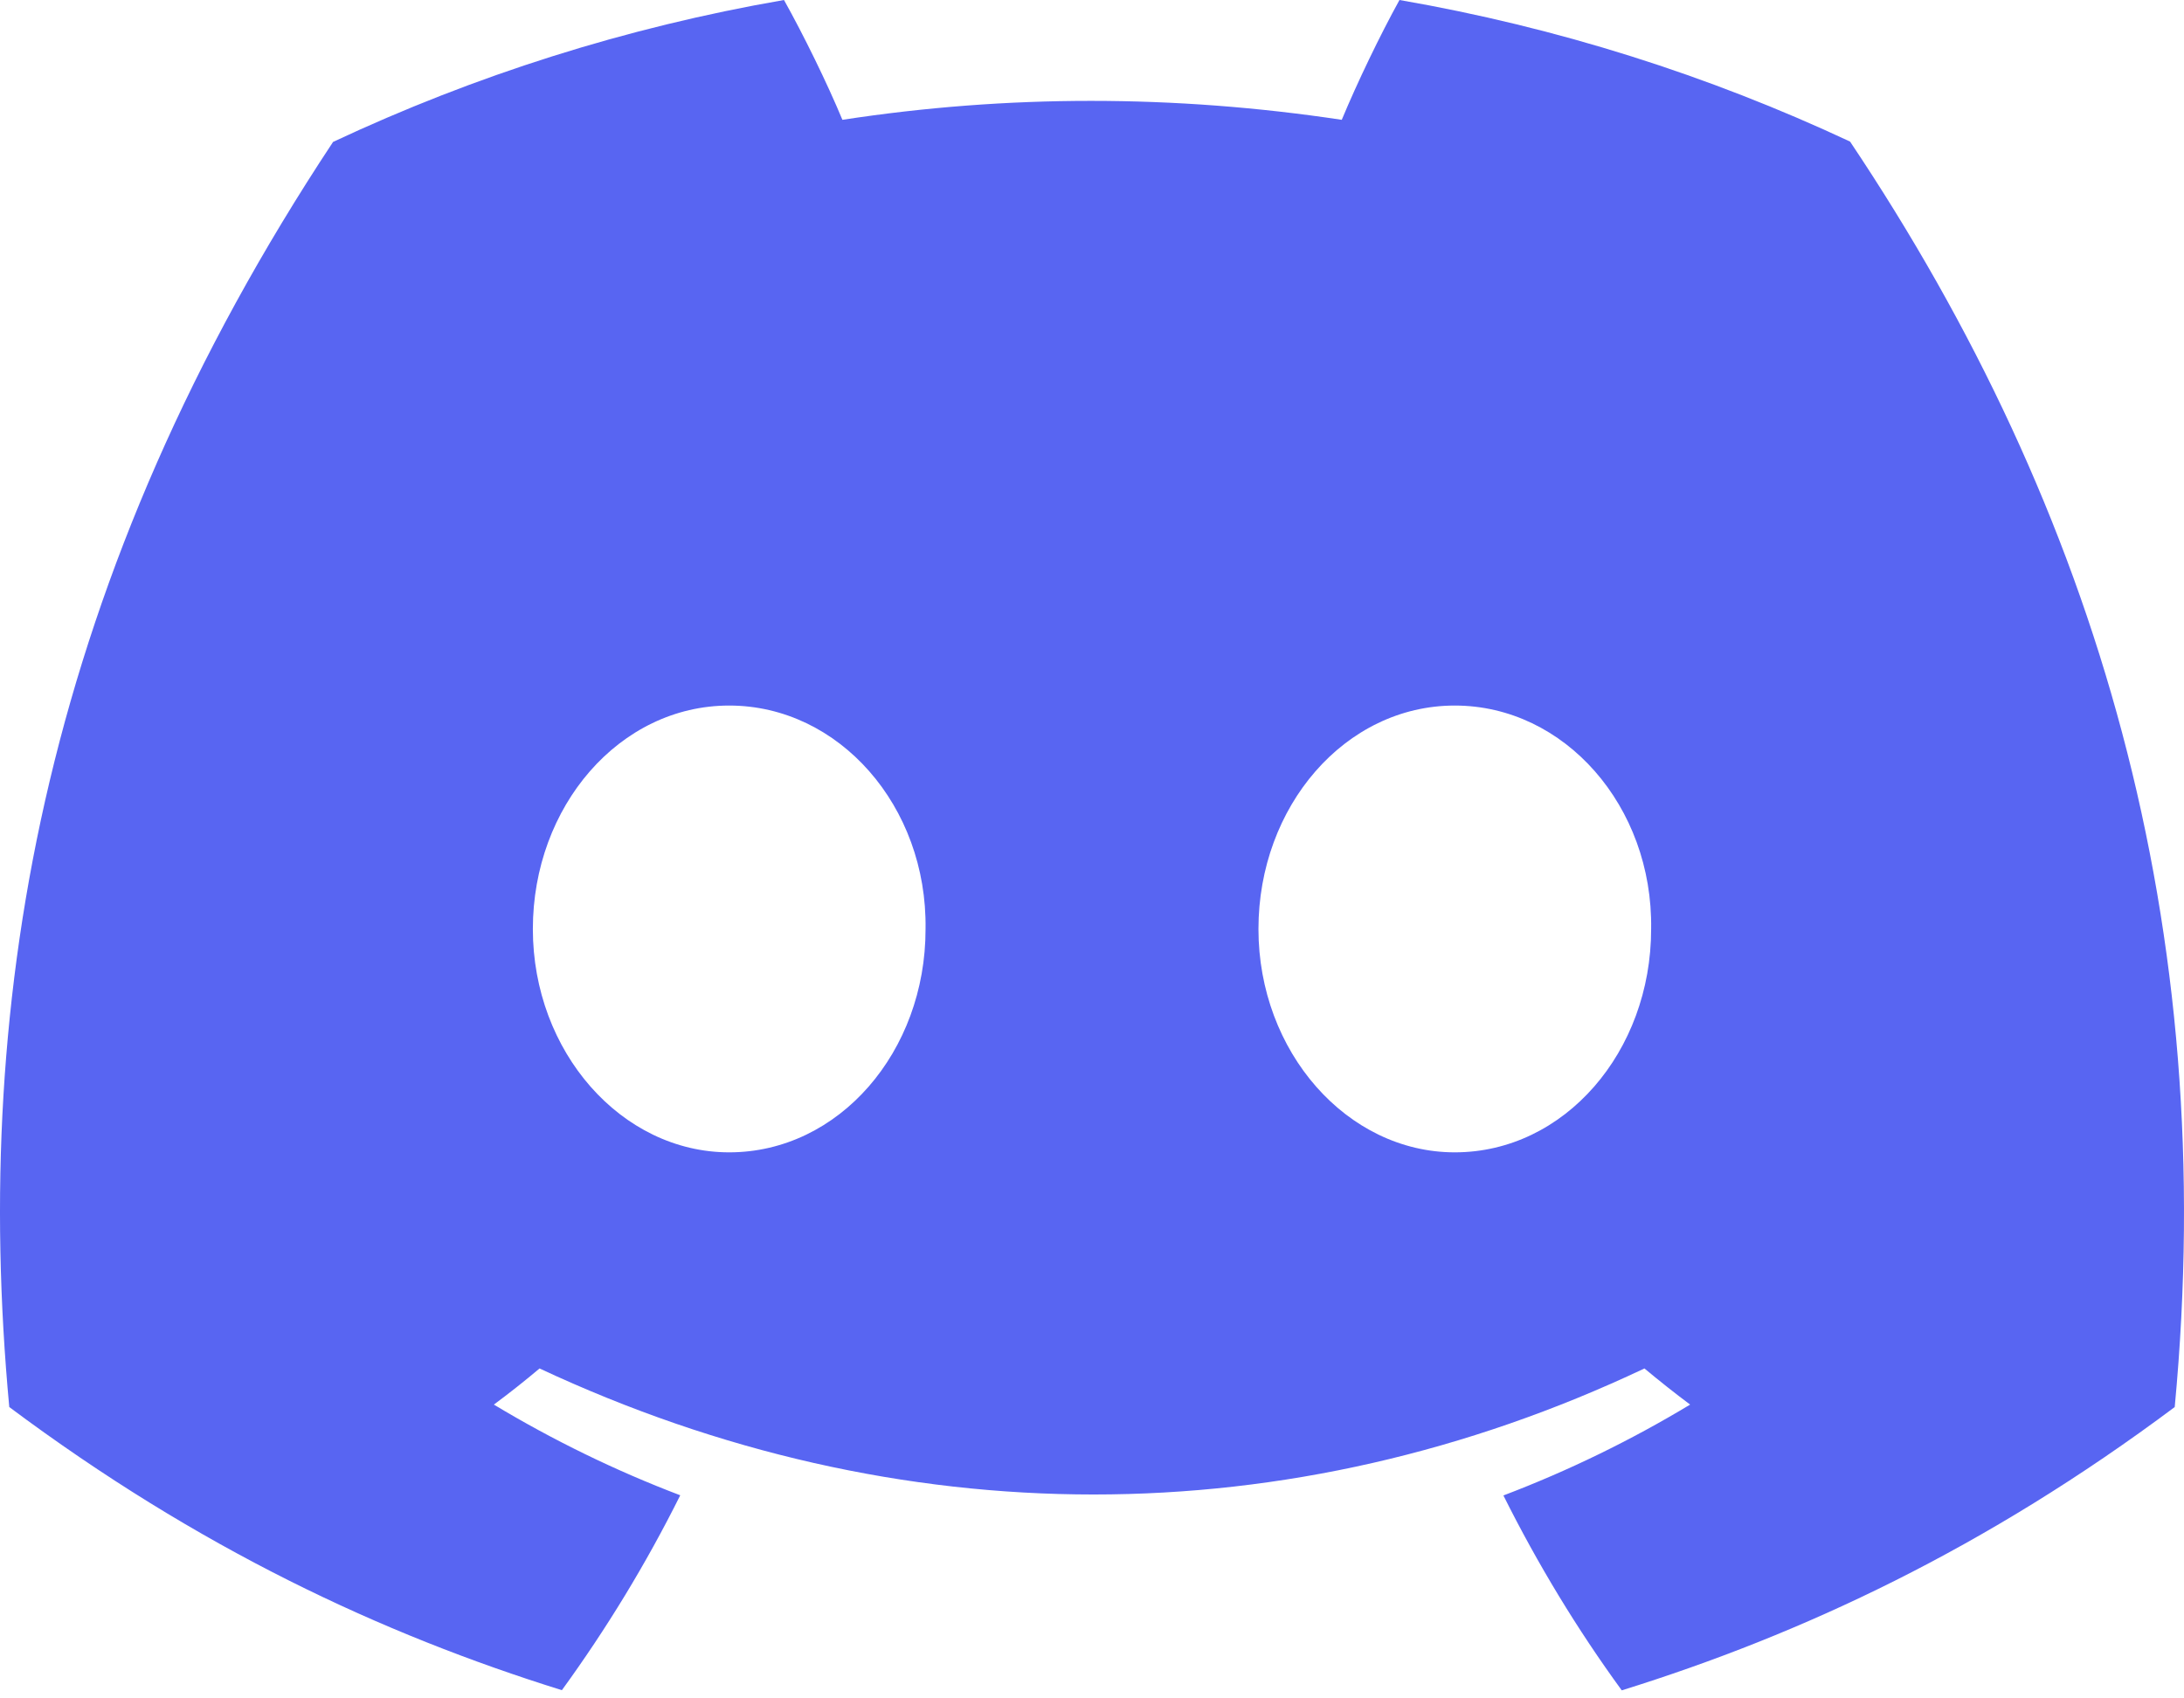
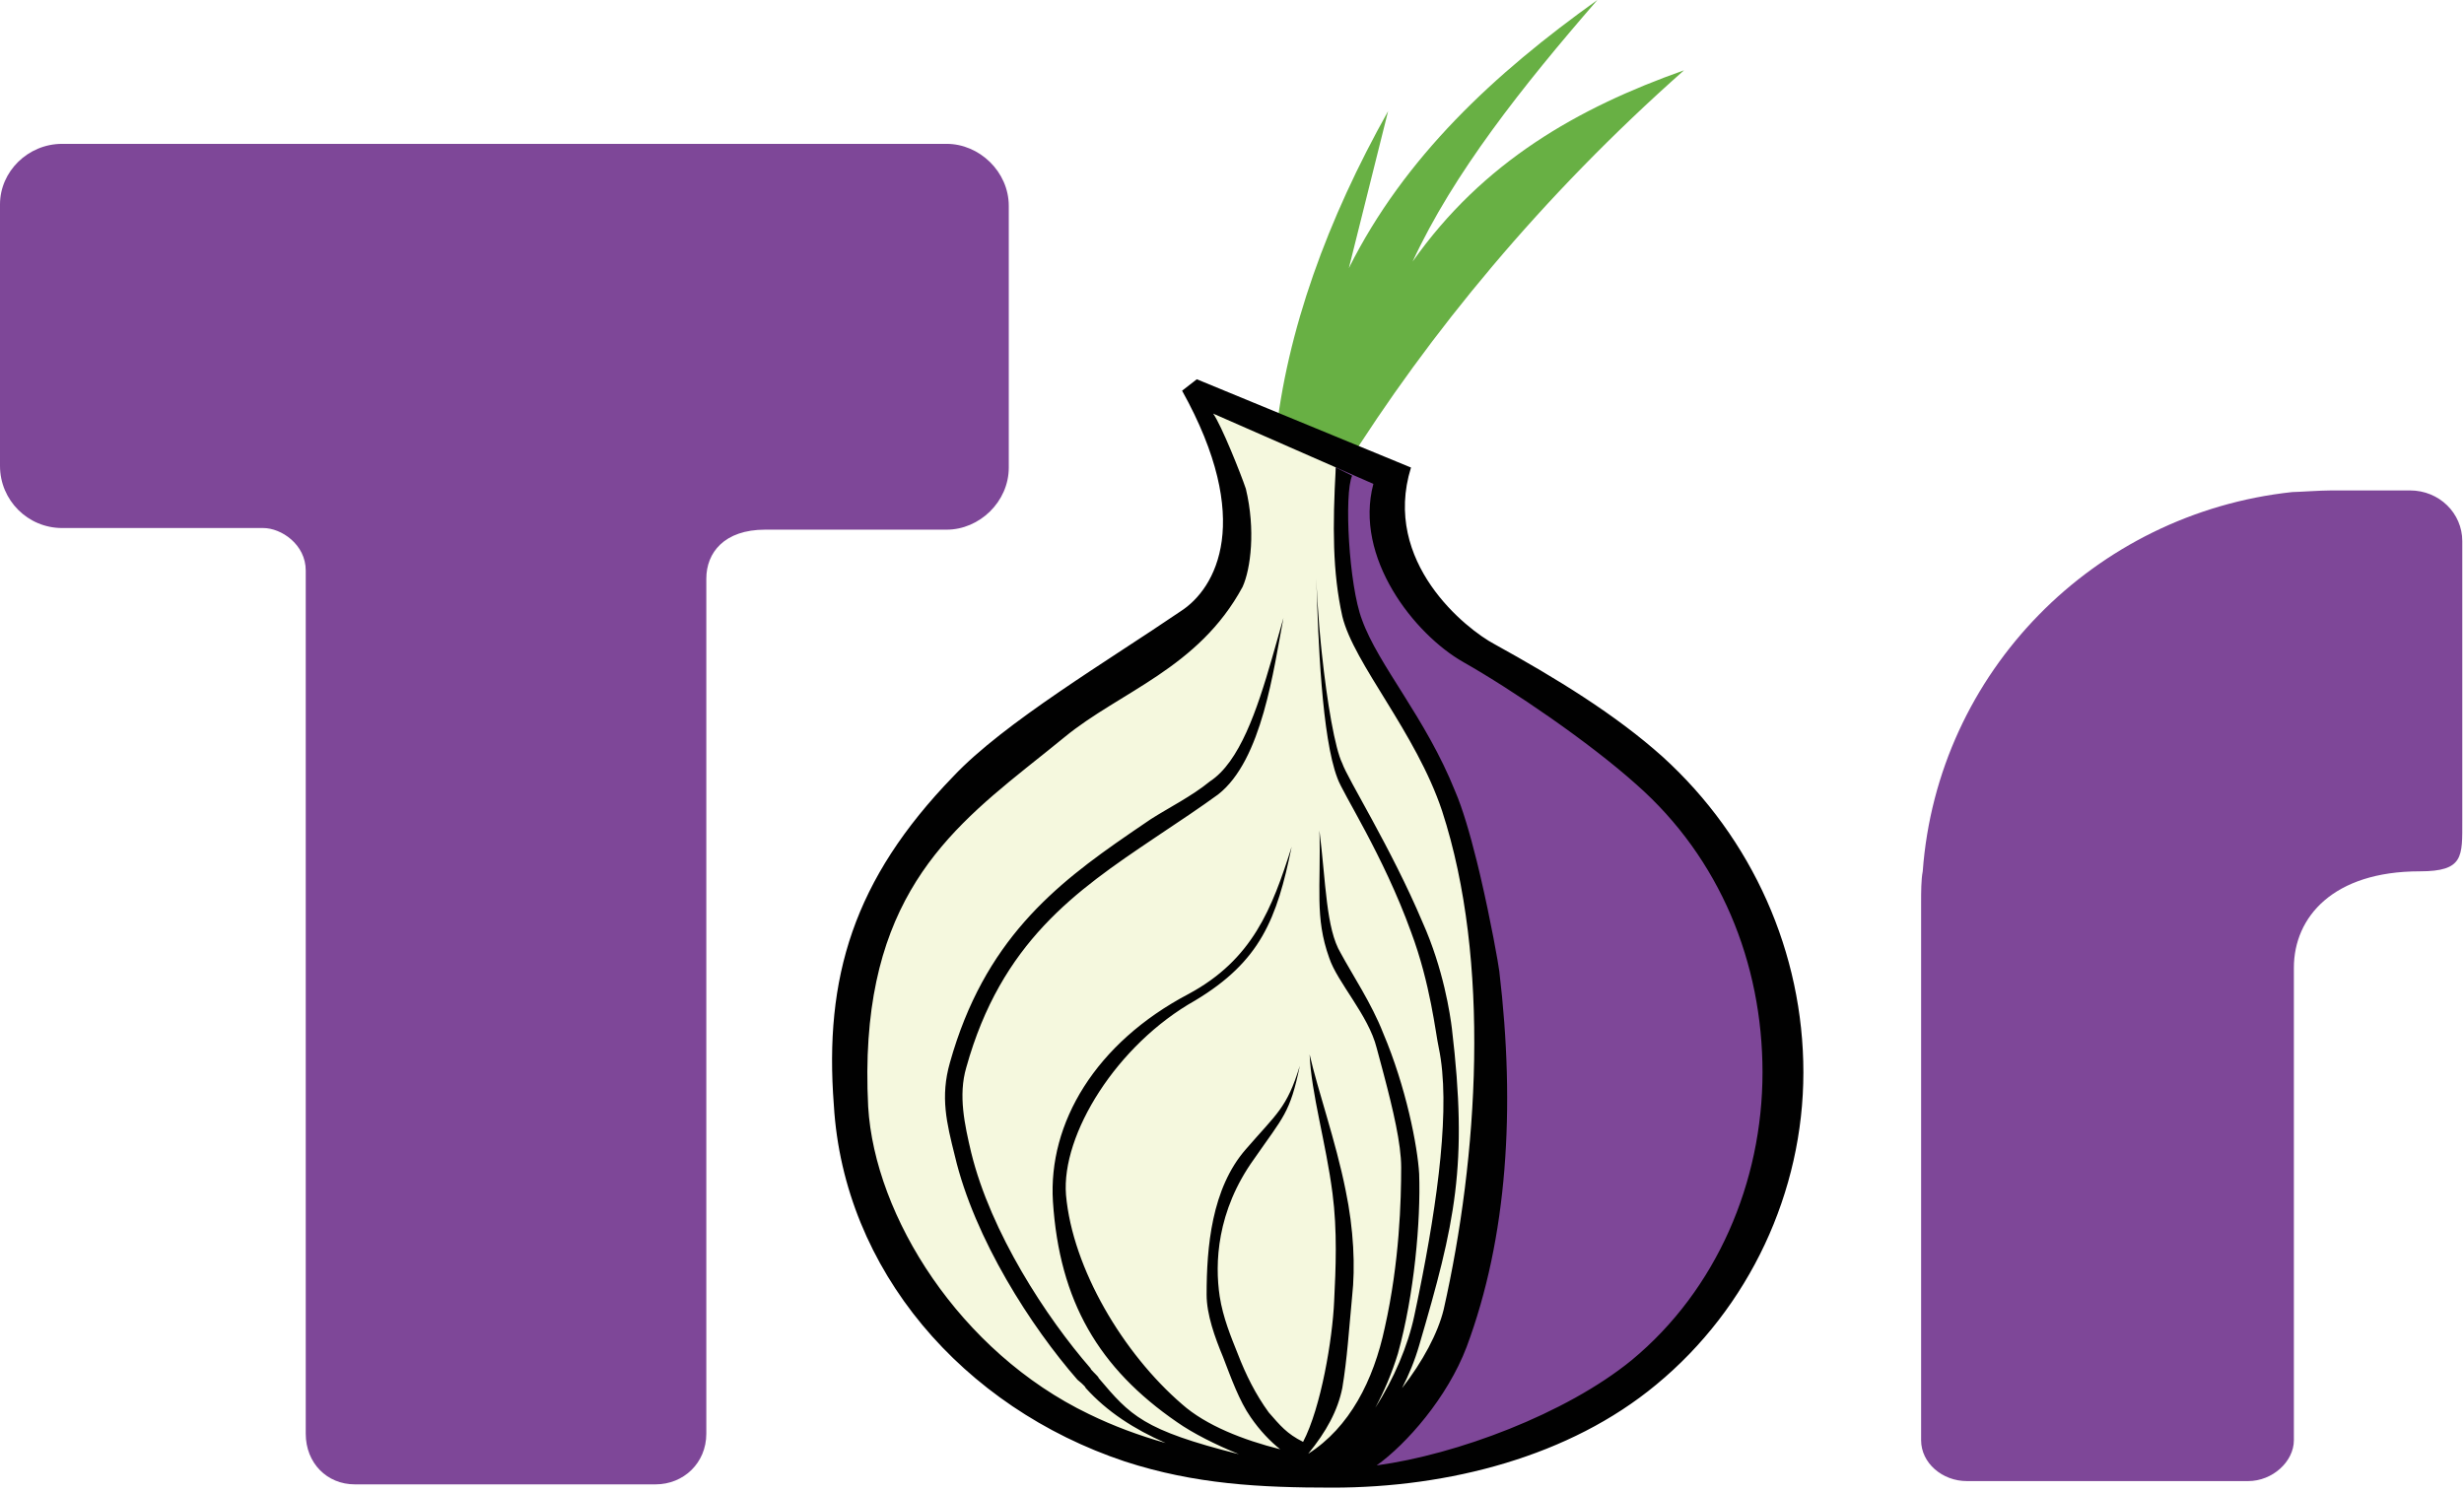
- <svg xmlns="http://www.w3.org/2000/svg" width="256px" height="199px" viewBox="0 0 256 199" version="1.1" preserveAspectRatio="xMidYMid">
+ <svg xmlns="http://www.w3.org/2000/svg" width="512px" height="310px" viewBox="0 0 512 310" version="1.1" preserveAspectRatio="xMidYMid">
  <g>
-     <path d="M216.856,16.597 C200.285,8.843 182.566,3.208 164.042,0 C161.767,4.113 159.109,9.645 157.276,14.046 C137.584,11.085 118.073,11.085 98.743,14.046 C96.911,9.645 94.193,4.113 91.897,0 C73.353,3.208 55.613,8.864 39.042,16.638 C5.618,67.147 -3.443,116.401 1.087,164.956 C23.256,181.511 44.74,191.568 65.862,198.149 C71.077,190.971 75.728,183.341 79.735,175.3 C72.104,172.401 64.795,168.822 57.889,164.668 C59.721,163.311 61.513,161.891 63.245,160.431 C105.367,180.133 151.135,180.133 192.755,160.431 C194.506,161.891 196.298,163.311 198.11,164.668 C191.184,168.843 183.855,172.421 176.224,175.321 C180.23,183.341 184.862,190.992 190.097,198.169 C211.239,191.588 232.743,181.532 254.912,164.956 C260.228,108.668 245.831,59.866 216.856,16.597 Z M85.474,135.095 C72.829,135.095 62.459,123.29 62.459,108.915 C62.459,94.54 72.608,82.715 85.474,82.715 C98.341,82.715 108.71,94.519 108.489,108.915 C108.509,123.29 98.341,135.095 85.474,135.095 Z M170.525,135.095 C157.88,135.095 147.511,123.29 147.511,108.915 C147.511,94.54 157.659,82.715 170.525,82.715 C183.392,82.715 193.761,94.519 193.54,108.915 C193.54,123.29 183.392,135.095 170.525,135.095 Z" fill="#5865F2" fill-rule="nonzero" />
+     <path d="M288.436,23.102 L280.283,55.717 C291.834,32.615 310.519,15.288 331.922,0 C316.295,18.006 302.026,36.012 293.532,54.358 C308.141,33.634 327.846,22.423 349.928,14.609 C320.371,40.768 296.93,69.306 279.263,97.504 L264.994,91.389 C267.373,68.627 275.866,45.525 288.436,23.102 L288.436,23.102 Z" fill="#68B044" />
+     <path d="M250.725,85.274 L277.565,96.485 C277.565,103.28 276.885,124.344 281.302,130.459 C326.147,188.214 318.673,304.404 272.129,307.122 C201.464,307.122 174.285,259.219 174.285,215.053 C174.285,174.625 222.527,148.125 251.405,124.344 C259.219,117.889 257.86,103.62 250.725,85.274 L250.725,85.274 Z" fill="#F5F8DE" />
+     <path d="M277.565,96.145 L287.417,101.241 C286.398,107.696 287.757,121.965 294.212,125.363 C322.75,143.029 349.249,162.054 359.781,181.419 C397.152,249.027 333.621,311.878 278.244,305.763 C308.141,283.68 316.974,238.155 305.763,188.214 C301.346,168.849 294.212,151.183 281.641,131.138 C276.206,121.965 278.244,109.735 277.565,96.145 L277.565,96.145 Z" fill="#7E4798" />
+     <path d="M248.687,78.818 L293.193,97.164 C287.077,116.869 304.744,130.798 310.519,133.855 C323.429,140.99 335.66,148.464 345.512,157.297 C364.197,174.284 374.729,198.066 374.729,222.866 C374.729,247.667 363.518,271.788 344.153,287.756 C326.147,302.704 301.006,309.159 276.885,309.159 C261.937,309.159 248.347,308.48 233.739,303.724 C200.105,292.512 175.304,263.974 173.266,229.661 C171.227,203.162 177.342,182.777 198.066,161.374 C208.598,150.163 230.341,137.253 245.29,127.061 C252.764,122.304 260.578,108.035 245.629,81.196 L245.629,81.196 L248.687,78.818 Z M252.084,85.953 C253.783,88.331 257.86,98.523 258.879,101.58 C260.918,110.074 259.898,118.227 258.2,121.965 C249.027,138.951 232.719,143.708 221.168,153.22 C218.889,155.089 216.589,156.912 214.303,158.74 L213.058,159.737 C195.034,174.215 178.331,189.508 180.4,230.001 C181.759,252.763 199.425,280.961 226.264,293.871 C231.375,296.37 236.714,298.337 242.216,299.887 C235.649,296.994 230.053,293.4 225.585,288.436 C225.585,288.096 223.886,286.738 223.886,286.738 C214.374,275.866 202.483,257.52 198.406,240.194 C196.707,233.399 195.348,227.963 197.387,220.829 C204.498,195.478 219.204,183.912 234.595,173.331 L235.61,172.634 C235.78,172.519 235.949,172.403 236.119,172.287 L237.646,171.247 C238.155,170.901 238.665,170.554 239.174,170.208 C242.912,167.83 247.668,165.452 251.405,162.394 C257.574,158.371 261.202,147.572 264.295,136.851 L264.602,135.779 C265.316,133.28 266.005,130.799 266.693,128.42 C264.655,138.952 262.276,157.977 253.104,165.112 C249.367,167.83 245.29,170.548 241.213,173.266 L239.716,174.273 C223.595,185.123 208.034,195.814 200.784,221.848 C199.086,227.623 200.444,233.739 201.803,239.514 C205.88,256.161 217.431,273.828 226.604,284.359 C226.604,284.499 226.892,284.812 227.231,285.155 L227.528,285.453 C227.927,285.852 228.303,286.238 228.303,286.398 C234.873,294.163 237.505,297.202 257.431,302.208 C252.55,300.219 247.874,297.856 244.61,295.571 C228.303,284.359 220.149,270.43 218.79,249.706 C217.771,233.399 227.623,216.752 246.988,206.56 C260.238,199.425 264.315,188.893 268.392,175.983 C265.334,190.932 261.937,199.765 248.347,207.919 C232.04,217.092 220.489,235.777 221.508,248.347 C222.867,263.635 233.399,281.302 245.629,291.834 C250.562,296.218 258.369,299.277 266.018,301.187 C264.017,299.609 261.823,297.35 259.898,294.551 C257.52,291.154 255.822,286.398 254.123,281.981 C252.424,277.904 250.725,273.148 250.725,269.071 C250.725,259.219 251.745,246.988 258.879,238.835 C265.334,231.36 267.373,230.341 270.09,221.508 C268.052,231.36 266.693,232.04 260.578,240.873 C252.764,251.745 252.424,262.616 253.443,269.411 C254.123,273.828 255.822,277.904 257.18,281.302 C258.879,285.718 260.918,289.795 263.635,293.532 C266.014,296.25 267.373,297.949 270.77,299.648 C274.507,292.513 276.885,278.244 277.225,270.43 C277.565,263.635 277.904,255.822 276.885,248.008 C275.526,237.476 272.469,227.284 272.129,219.13 C273.828,226.604 277.565,237.136 279.603,247.328 C281.302,255.482 281.641,263.296 280.962,269.411 C280.283,276.545 279.943,282.321 278.924,288.436 C277.989,293.11 275.625,297.499 271.832,302.126 C280.43,296.644 285.413,286.915 287.757,275.866 C290.814,262.276 291.154,249.367 291.154,242.572 C291.154,237.736 289.455,230.565 287.568,223.408 L287.233,222.145 C286.841,220.674 286.445,219.209 286.058,217.771 C284.359,210.976 277.904,204.182 276.206,199.086 C273.148,190.592 274.507,184.477 274.167,172.586 C275.526,183.458 275.526,192.97 278.584,198.066 C280.962,202.483 285.039,208.598 287.417,214.713 C292.173,225.925 294.551,238.155 294.891,243.931 C295.231,253.783 293.872,269.071 290.475,281.302 C289.211,285.408 287.589,289.22 285.769,292.557 C289.622,286.618 292.566,279.643 293.872,273.488 C294.093,272.452 294.311,271.412 294.526,270.37 L294.846,268.806 C298.764,249.503 301.482,229.713 298.968,217.771 C298.289,214.713 297.269,204.521 293.193,193.65 C287.417,177.682 278.924,164.772 277.904,161.715 C274.661,153.283 273.895,132.779 273.536,120.59 L273.529,120.308 C273.632,123.309 273.835,126.587 274.113,129.93 L274.203,130.987 C274.265,131.693 274.33,132.401 274.398,133.109 L274.502,134.17 C274.52,134.347 274.537,134.524 274.556,134.7 L274.666,135.758 C275.754,145.969 277.408,155.625 278.924,158.657 C279.943,161.715 289.116,176.323 295.571,191.611 C299.987,201.464 301.346,210.976 301.686,213.694 C305.083,242.232 302.365,254.123 294.891,279.603 C293.988,282.729 292.759,285.712 291.33,288.484 C295.628,282.971 298.792,277.057 299.987,272.129 C307.122,240.533 309.84,199.765 299.648,168.509 C294.212,152.202 281.302,137.933 278.924,128.081 C276.885,118.908 276.885,109.395 277.565,97.165 L277.565,97.165 L280.962,98.863 C279.263,102.6 280.283,121.626 283,128.76 C286.398,138.273 296.25,149.144 302.365,164.432 C303.911,168 305.457,173.315 306.828,178.834 L307.061,179.782 C307.177,180.256 307.291,180.732 307.404,181.207 L307.628,182.158 C309.773,191.336 311.341,200.227 311.538,201.803 C314.936,230.341 313.237,257.18 304.744,279.943 C300.729,290.481 292.266,300.093 286.063,304.536 C302.572,302.308 325.323,293.871 339.057,282.66 C356.723,268.051 366.236,245.629 366.236,222.866 C366.236,200.104 357.403,178.361 340.076,163.073 C330.224,154.24 314.256,143.368 304.064,137.592 C293.872,131.817 281.302,115.849 285.379,100.561 L285.379,100.561 Z" fill="#010101" />
+     <path d="M12.91,29.896 L196.707,29.896 C203.502,29.896 209.617,35.672 209.617,42.806 L209.617,97.164 C209.617,104.298 203.502,110.074 196.707,110.074 L158.997,110.074 C150.503,110.074 146.766,114.83 146.766,120.266 L146.766,297.948 C146.766,304.063 142.01,308.48 136.234,308.48 L73.723,308.48 C67.947,308.48 63.531,304.063 63.531,297.948 L63.531,118.567 C63.531,113.131 58.435,109.734 54.698,109.734 L12.91,109.734 C5.776,109.734 0,103.959 0,96.824 L0,42.466 C0,35.672 5.776,29.896 12.91,29.896 Z" fill="#7E4798" />
+     <path d="M484.464,101.92 L500.771,101.92 C506.887,101.92 511.643,106.676 511.643,112.452 L511.643,170.547 C511.643,178.021 511.983,181.079 502.81,181.079 C484.804,181.079 476.65,190.591 476.65,201.123 L476.65,299.307 C476.65,303.724 472.234,307.8 467.138,307.8 L408.703,307.8 C403.607,307.8 399.19,304.063 399.19,299.307 L399.19,187.534 C399.19,185.495 399.19,182.777 399.53,181.079 C402.588,139.631 435.202,106.676 476.31,102.26 C477.33,102.26 482.086,101.92 484.464,101.92 L484.464,101.92 Z" fill="#7E4798" />
  </g>
</svg>
